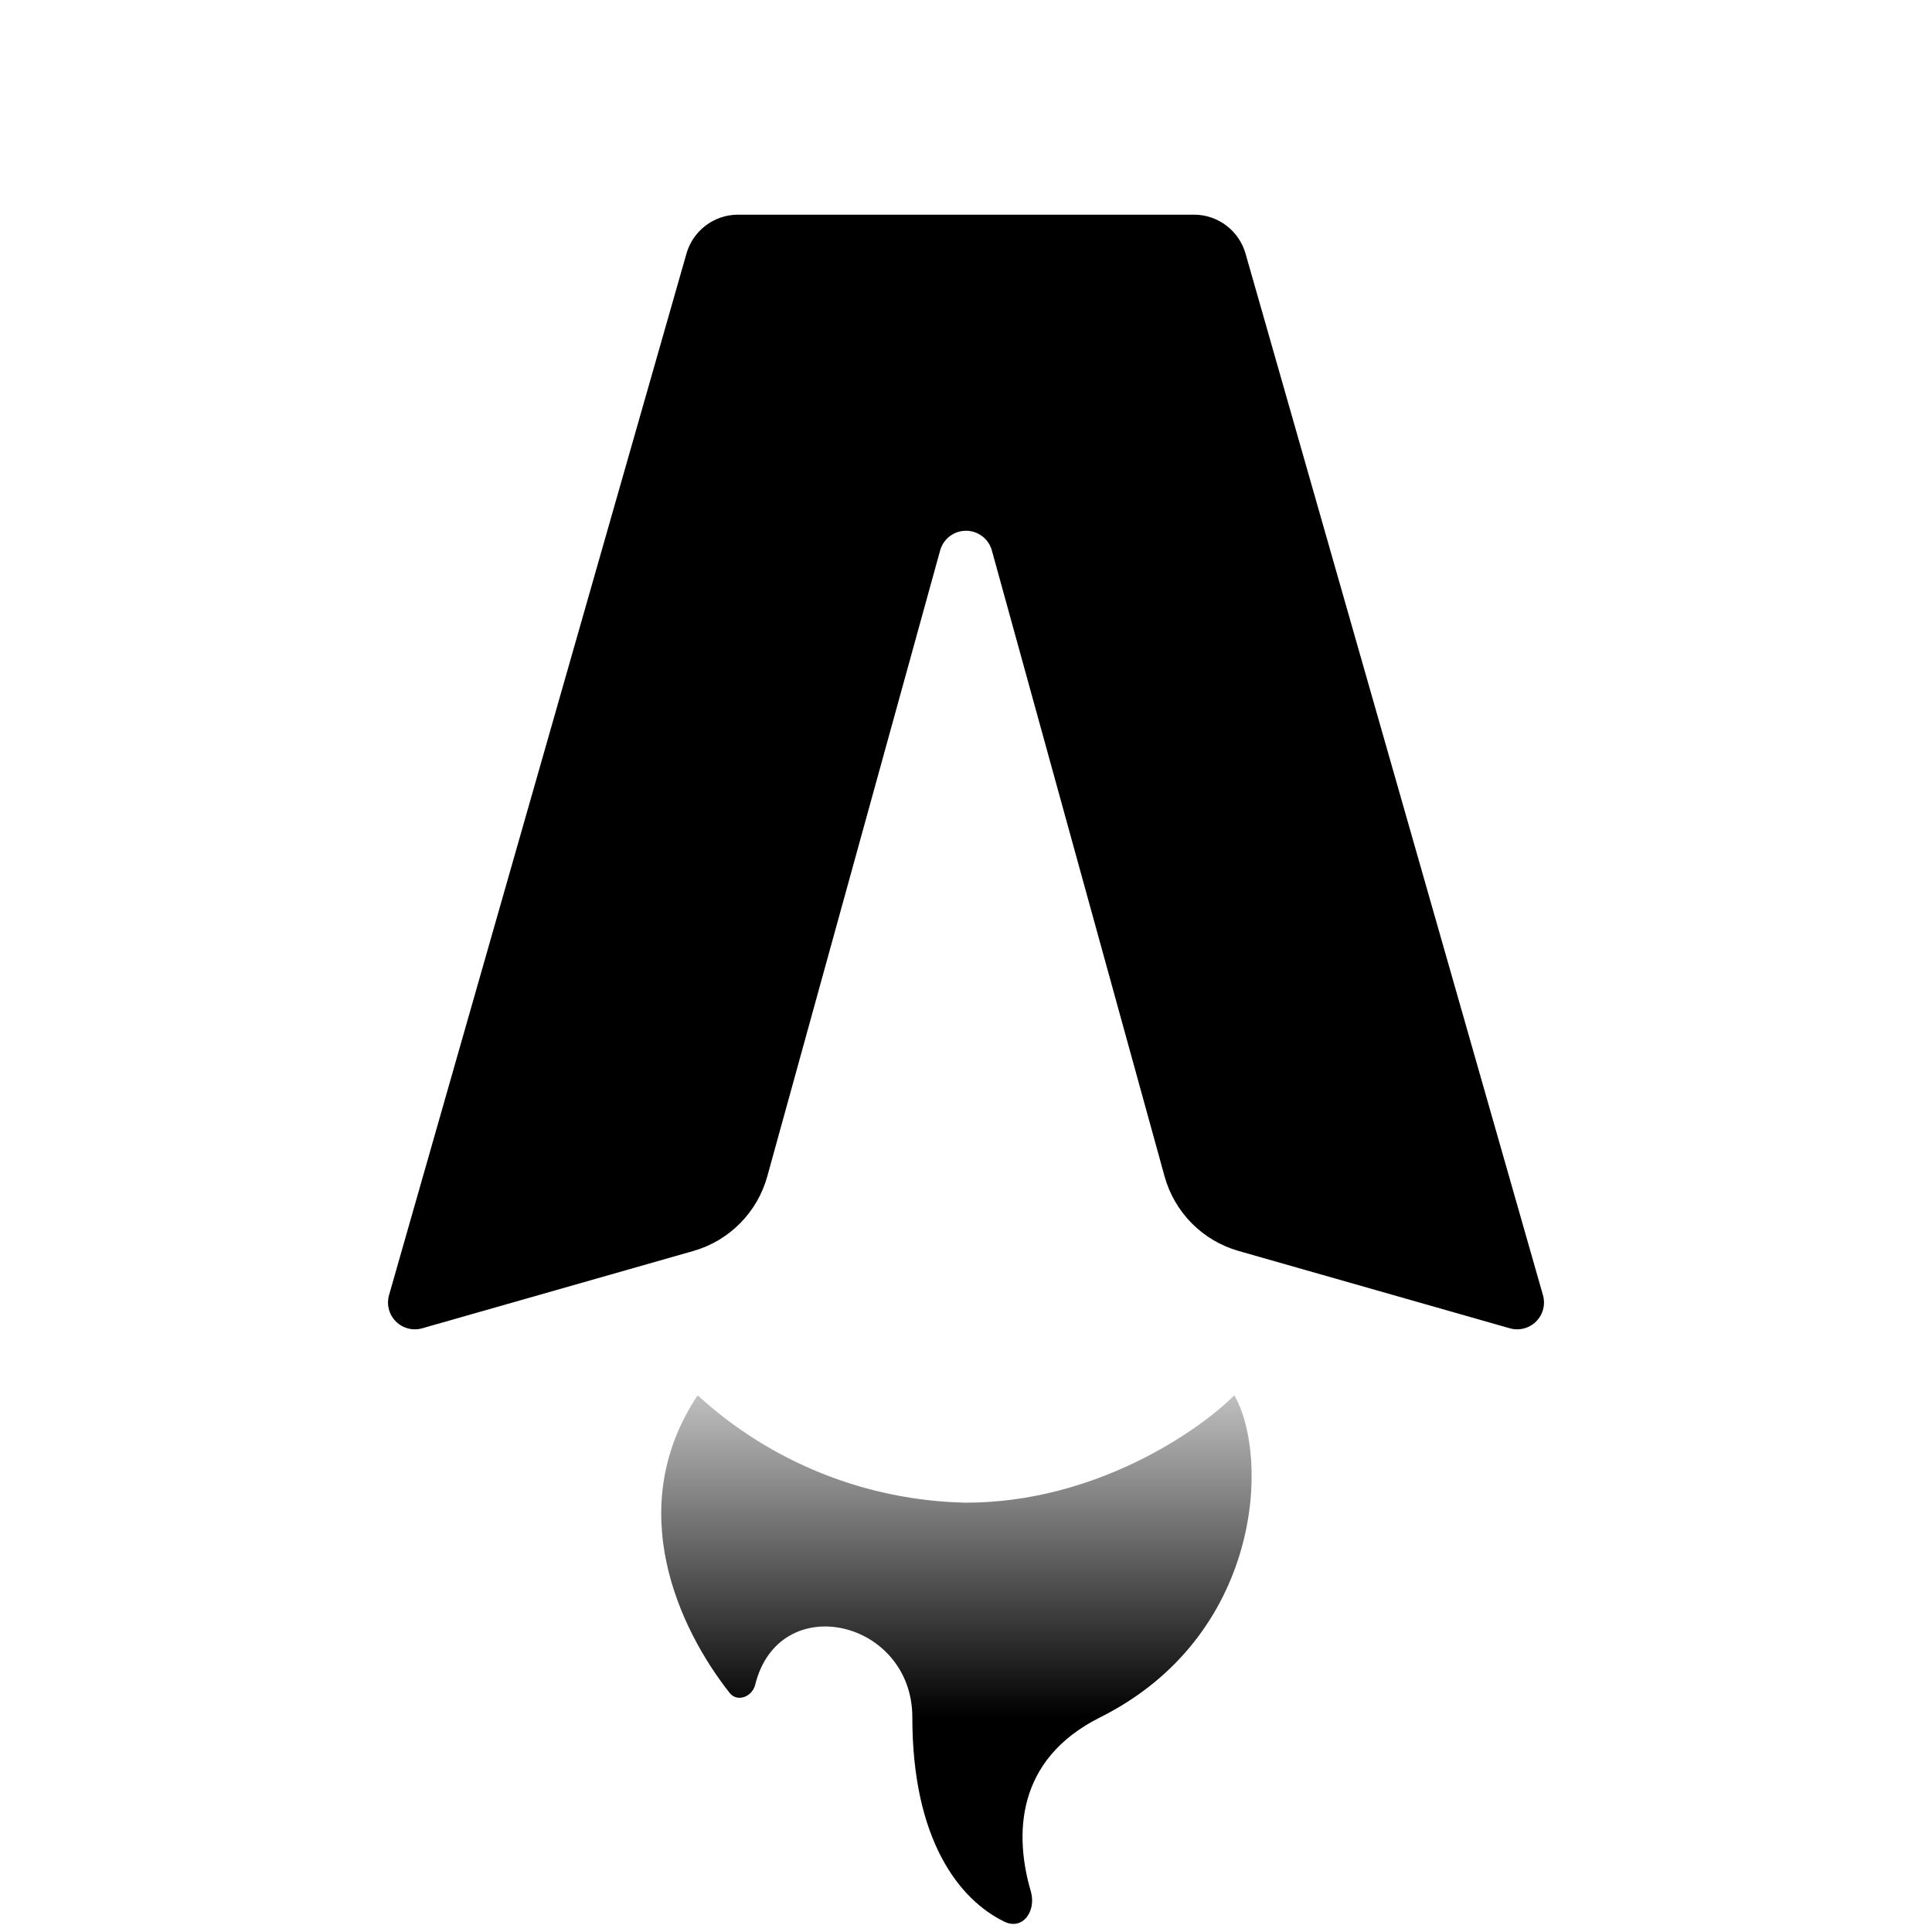
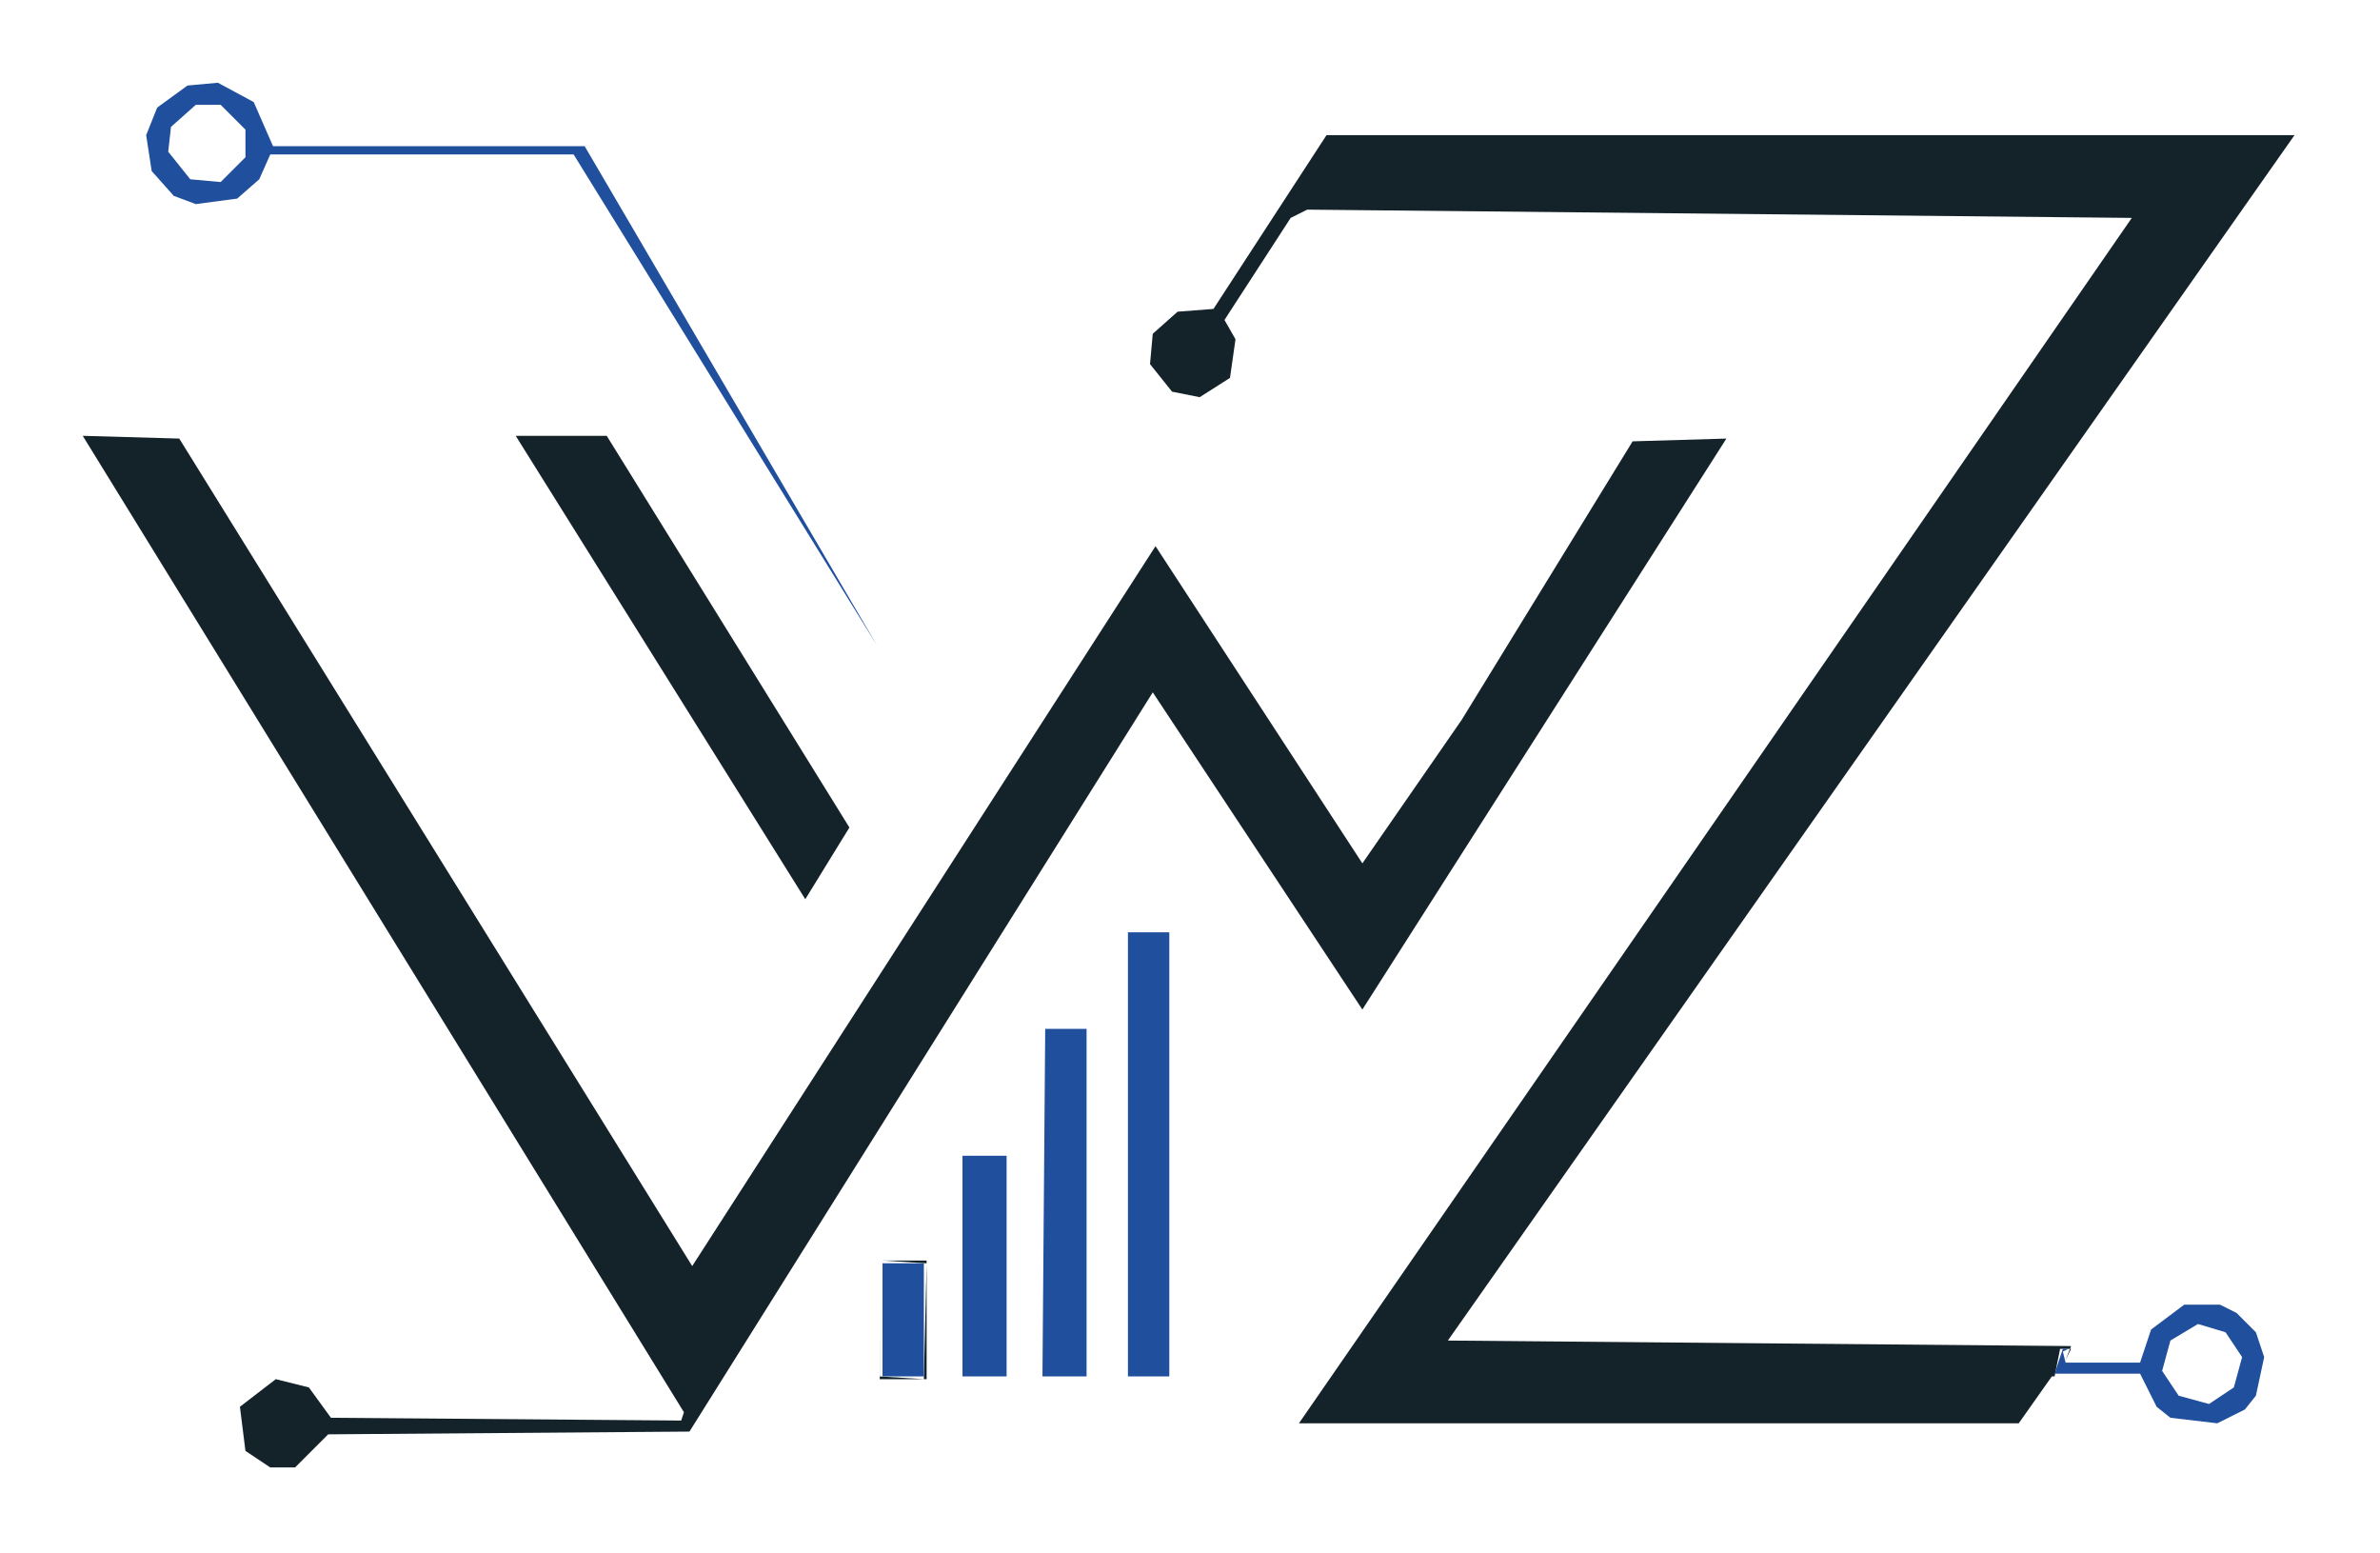
- <svg xmlns="http://www.w3.org/2000/svg" fill="none" viewBox="0 0 36 36">
-   <path fill="#000" d="M22.25 4h-8.5a1 1 0 0 0-.96.73l-5.54 19.4a.5.5 0 0 0 .62.62l5.05-1.44a2 2 0 0 0 1.38-1.4l3.22-11.66a.5.5 0 0 1 .96 0l3.22 11.67a2 2 0 0 0 1.38 1.39l5.05 1.44a.5.5 0 0 0 .62-.62l-5.54-19.4a1 1 0 0 0-.96-.73Z" />
-   <path fill="url(#gradient)" d="M18 28a7.63 7.63 0 0 1-5-2c-1.4 2.1-.35 4.35.6 5.55.14.17.41.07.47-.15.44-1.8 2.93-1.22 2.93.6 0 2.28.87 3.4 1.72 3.81.34.16.59-.2.49-.56-.31-1.05-.29-2.46 1.29-3.25 3-1.5 3.17-4.83 2.5-6-.67.67-2.6 2-5 2Z" />
-   <defs>
-     <linearGradient id="gradient" x1="16" x2="16" y1="32" y2="24" gradientUnits="userSpaceOnUse">
-       <stop stop-color="#000" />
-       <stop offset="1" stop-color="#000" stop-opacity="0" />
-     </linearGradient>
-   </defs>
-   <style>
-     @media (prefers-color-scheme:dark){:root{filter:invert(100%)}}
-   </style>
+ <svg xmlns="http://www.w3.org/2000/svg" width="863" height="563" viewBox="0 0 863 563">
+   <g fill-rule="evenodd" clip-rule="evenodd">
+     <path d="M 481 49 L 440 112 L 427 113 L 418 121 L 417 132 L 425 142 L 435 144 L 446 137 L 448 123 L 444 116 L 468 79 L 474 76 L 773 79 L 471 516 L 732 516 L 744 499 L 776 499 L 745 499 L 747 489 L 751 489 L 749 493 L 751 488 L 525 486 L 832 49 Z M 89 526 L 98 532 L 107 532 L 119 520 L 250 519 L 418 251 L 494 366 L 626 159 L 592 160 L 530 261 L 494 313 L 419 198 L 251 459 L 65 159 L 30 158 L 248 512 L 247 515 L 120 514 L 112 503 L 100 500 L 87 510 Z M 187 158 L 292 326 L 308 300 L 220 158 Z M 320 457 L 319 500 L 336 500 L 336 457 Z M 320 457 L 336 458 L 335 500 L 319 499 Z " fill="#14222A" />
+     <path d="M 57 39 L 53 49 L 55 62 L 63 71 L 71 74 L 86 72 L 94 65 L 98 56 L 208 56 L 318 234 L 212 53 L 99 53 L 92 37 L 79 30 L 68 31 Z M 409 338 L 409 499 L 424 499 L 424 338 Z M 379 373 L 378 499 L 394 499 L 394 373 Z M 821 492 L 818 483 L 811 476 L 805 473 L 792 473 L 780 482 L 776 494 L 749 494 L 748 490 L 750 489 L 748 489 L 745 498 L 776 498 L 782 510 L 787 514 L 804 516 L 814 511 L 818 506 Z M 349 419 L 349 499 L 365 499 L 365 419 Z M 71 38 L 80 38 L 89 47 L 89 57 L 80 66 L 69 65 L 61 55 L 62 46 Z M 797 480 L 807 483 L 813 492 L 810 503 L 801 509 L 790 506 L 784 497 L 787 486 Z M 320 458 L 320 499 L 335 499 L 335 458 Z " fill="#1F4F9D" />
+   </g>
</svg>
